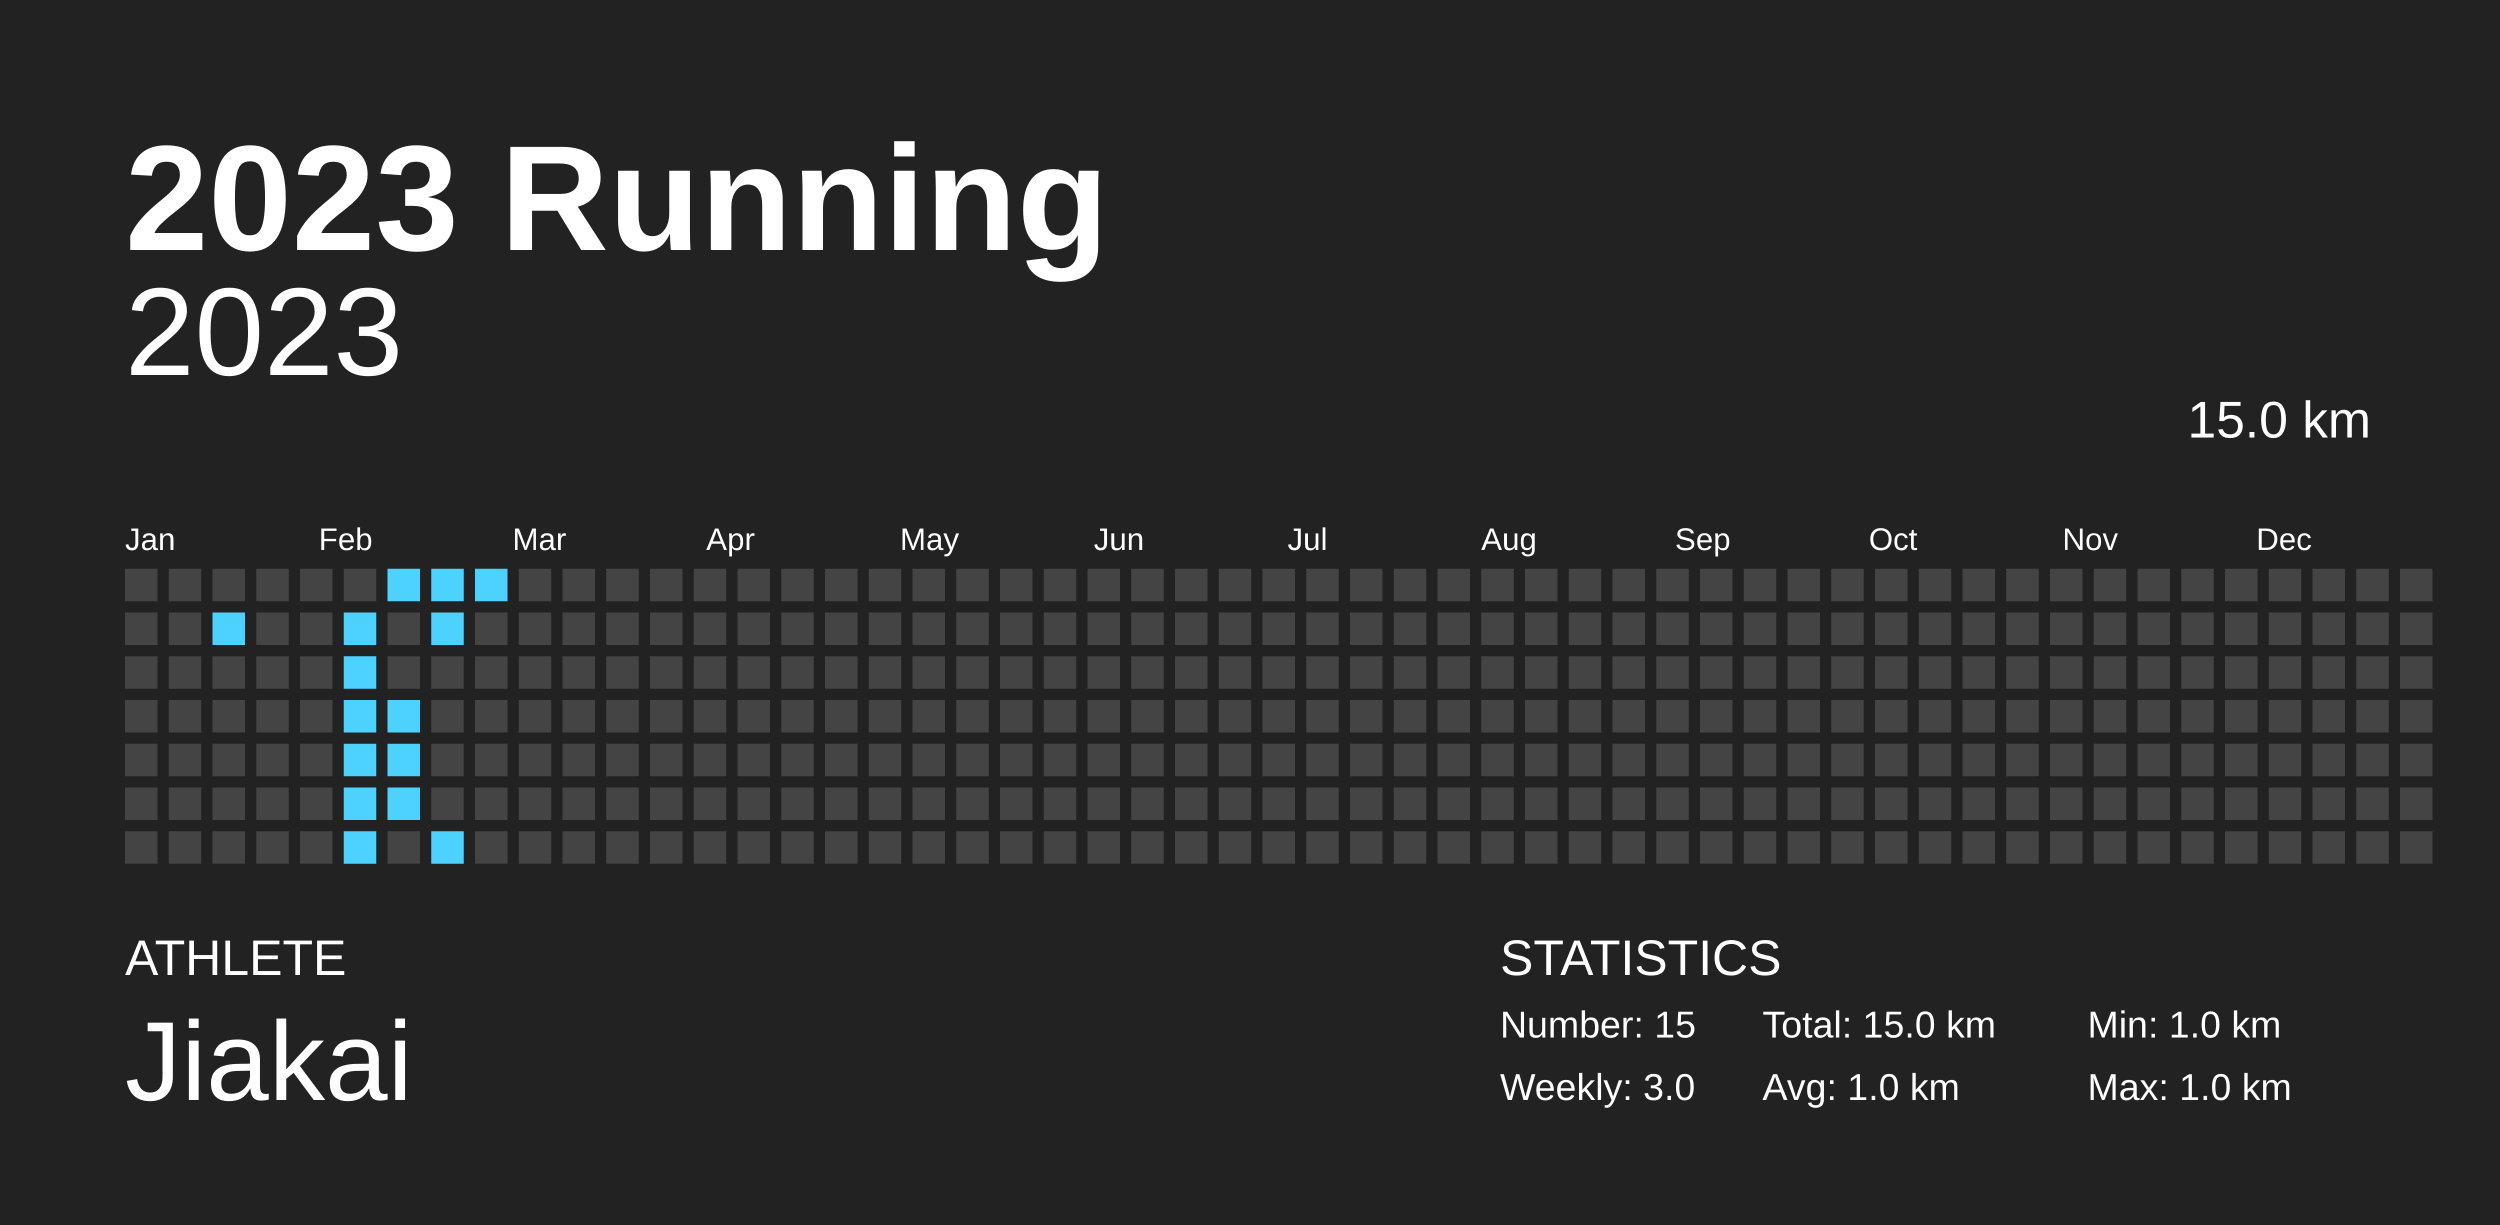
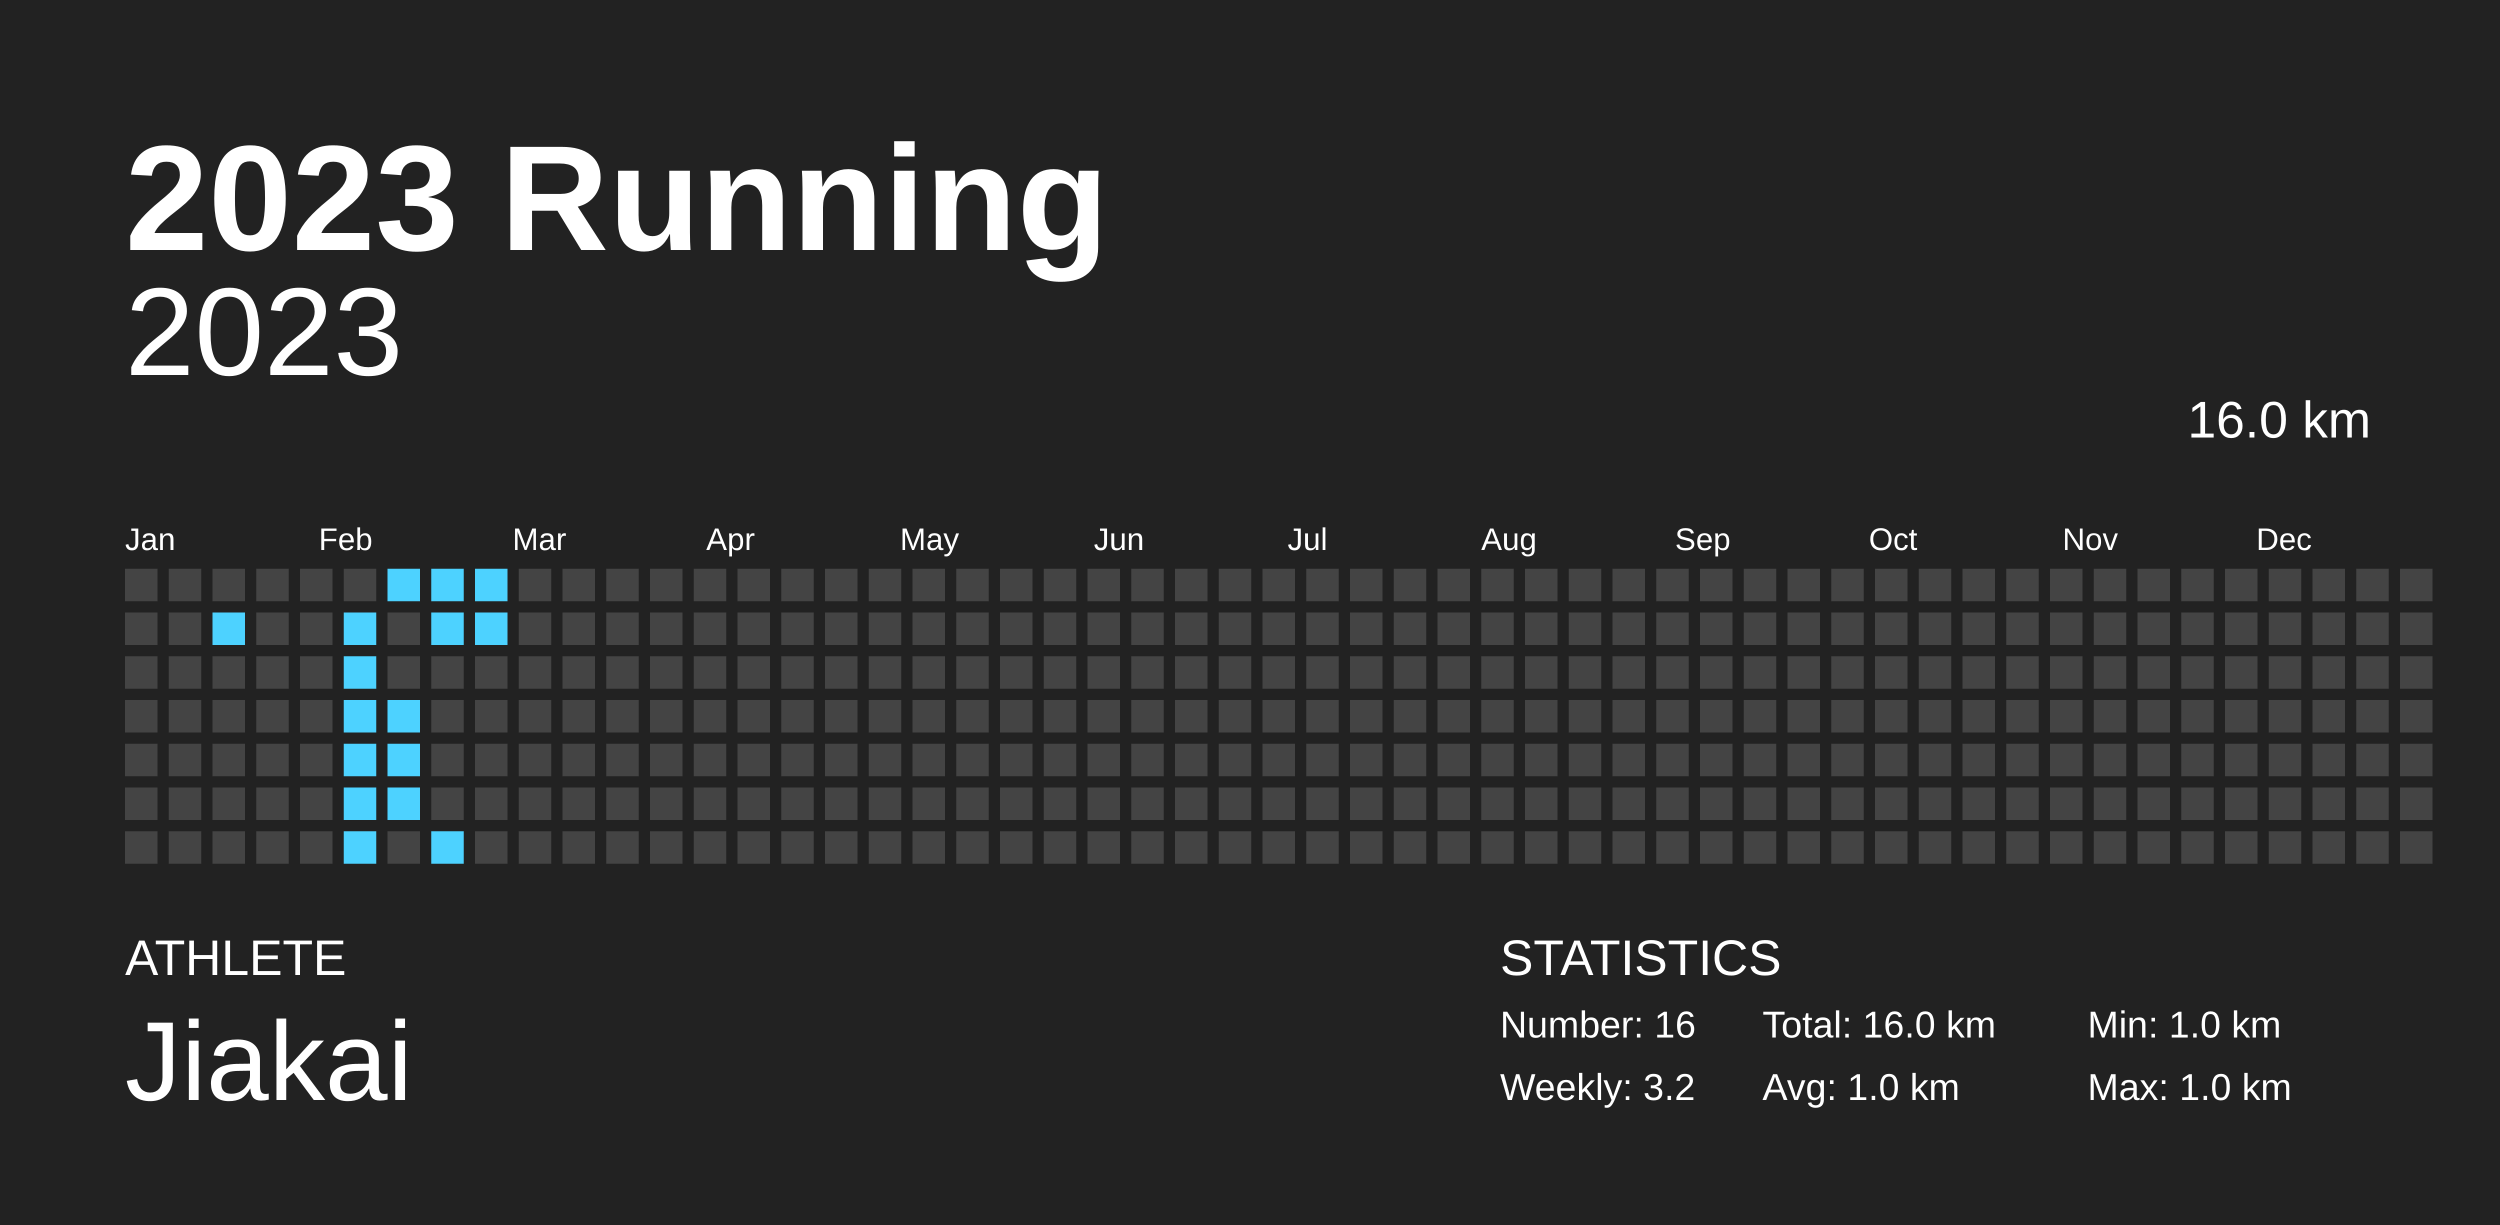
<svg xmlns="http://www.w3.org/2000/svg" baseProfile="full" height="98mm" version="1.1" viewBox="0,0,200,98" width="200mm">
  <defs />
  <rect fill="#222222" height="98" width="200" x="0" y="0" />
  <text fill="#FFFFFF" style="font-size:12px; font-family:Arial; font-weight:bold;" x="10" y="20">2023 Running</text>
  <text fill="#FFFFFF" style="font-size:4px; font-family:Arial" x="10" y="78">ATHLETE</text>
  <text fill="#FFFFFF" style="font-size:9px; font-family:Arial" x="10" y="88">Jiakai</text>
  <text fill="#FFFFFF" style="font-size:4px; font-family:Arial" x="120" y="78">STATISTICS</text>
-   <text fill="#FFFFFF" style="font-size:3px; font-family:Arial" x="120" y="83">Number: 15</text>
-   <text fill="#FFFFFF" style="font-size:3px; font-family:Arial" x="120" y="88">Weekly: 3.0</text>
-   <text fill="#FFFFFF" style="font-size:3px; font-family:Arial" x="141" y="83">Total: 15.0 km</text>
+   <text fill="#FFFFFF" style="font-size:3px; font-family:Arial" x="120" y="83">Number: 16</text>
+   <text fill="#FFFFFF" style="font-size:3px; font-family:Arial" x="120" y="88">Weekly: 3.2</text>
+   <text fill="#FFFFFF" style="font-size:3px; font-family:Arial" x="141" y="83">Total: 16.0 km</text>
  <text fill="#FFFFFF" style="font-size:3px; font-family:Arial" x="141" y="88">Avg: 1.0 km</text>
  <text fill="#FFFFFF" style="font-size:3px; font-family:Arial" x="167" y="83">Min: 1.0 km</text>
  <text fill="#FFFFFF" style="font-size:3px; font-family:Arial" x="167" y="88">Max: 1.0 km</text>
  <text alignment-baseline="hanging" fill="#FFFFFF" style="font-size:10.0px; font-family:Arial;" x="10" y="30">2023</text>
-   <text alignment-baseline="hanging" fill="#FFFFFF" style="font-size:4.125px; font-family:Arial;" x="175" y="35">15.0 km</text>
+   <text alignment-baseline="hanging" fill="#FFFFFF" style="font-size:4.125px; font-family:Arial;" x="175" y="35">16.0 km</text>
  <text fill="#FFFFFF" style="font-size:2.5px; font-family:Arial" x="10.0" y="44">Jan</text>
  <text fill="#FFFFFF" style="font-size:2.5px; font-family:Arial" x="25.5" y="44">Feb</text>
  <text fill="#FFFFFF" style="font-size:2.5px; font-family:Arial" x="41.0" y="44">Mar</text>
  <text fill="#FFFFFF" style="font-size:2.5px; font-family:Arial" x="56.5" y="44">Apr</text>
  <text fill="#FFFFFF" style="font-size:2.5px; font-family:Arial" x="72.0" y="44">May</text>
  <text fill="#FFFFFF" style="font-size:2.5px; font-family:Arial" x="87.5" y="44">Jun</text>
  <text fill="#FFFFFF" style="font-size:2.5px; font-family:Arial" x="103.0" y="44">Jul</text>
  <text fill="#FFFFFF" style="font-size:2.5px; font-family:Arial" x="118.5" y="44">Aug</text>
  <text fill="#FFFFFF" style="font-size:2.5px; font-family:Arial" x="134.0" y="44">Sep</text>
  <text fill="#FFFFFF" style="font-size:2.5px; font-family:Arial" x="149.5" y="44">Oct</text>
  <text fill="#FFFFFF" style="font-size:2.5px; font-family:Arial" x="165.0" y="44">Nov</text>
  <text fill="#FFFFFF" style="font-size:2.5px; font-family:Arial" x="180.5" y="44">Dec</text>
  <rect fill="#444444" height="2.6" width="2.6" x="10.0" y="45.5" />
  <rect fill="#444444" height="2.6" width="2.6" x="10.0" y="49.0" />
  <rect fill="#444444" height="2.6" width="2.6" x="10.0" y="52.5" />
  <rect fill="#444444" height="2.6" width="2.6" x="10.0" y="56.0" />
  <rect fill="#444444" height="2.6" width="2.6" x="10.0" y="59.5" />
  <rect fill="#444444" height="2.6" width="2.6" x="10.0" y="63.0" />
  <rect fill="#444444" height="2.6" width="2.6" x="10.0" y="66.5" />
  <rect fill="#444444" height="2.6" width="2.6" x="13.5" y="45.5" />
  <rect fill="#444444" height="2.6" width="2.6" x="13.5" y="49.0" />
  <rect fill="#444444" height="2.6" width="2.6" x="13.5" y="52.5" />
  <rect fill="#444444" height="2.6" width="2.6" x="13.5" y="56.0" />
  <rect fill="#444444" height="2.6" width="2.6" x="13.5" y="59.5" />
  <rect fill="#444444" height="2.6" width="2.6" x="13.5" y="63.0" />
  <rect fill="#444444" height="2.6" width="2.6" x="13.5" y="66.5" />
  <rect fill="#444444" height="2.6" width="2.6" x="17.0" y="45.5" />
  <rect fill="#4DD2FF" height="2.6" width="2.6" x="17.0" y="49.0" />
  <rect fill="#444444" height="2.6" width="2.6" x="17.0" y="52.5" />
  <rect fill="#444444" height="2.6" width="2.6" x="17.0" y="56.0" />
  <rect fill="#444444" height="2.6" width="2.6" x="17.0" y="59.5" />
  <rect fill="#444444" height="2.6" width="2.6" x="17.0" y="63.0" />
  <rect fill="#444444" height="2.6" width="2.6" x="17.0" y="66.5" />
  <rect fill="#444444" height="2.6" width="2.6" x="20.5" y="45.5" />
  <rect fill="#444444" height="2.6" width="2.6" x="20.5" y="49.0" />
  <rect fill="#444444" height="2.6" width="2.6" x="20.5" y="52.5" />
  <rect fill="#444444" height="2.6" width="2.6" x="20.5" y="56.0" />
  <rect fill="#444444" height="2.6" width="2.6" x="20.5" y="59.5" />
  <rect fill="#444444" height="2.6" width="2.6" x="20.5" y="63.0" />
  <rect fill="#444444" height="2.6" width="2.6" x="20.5" y="66.5" />
  <rect fill="#444444" height="2.6" width="2.6" x="24.0" y="45.5" />
  <rect fill="#444444" height="2.6" width="2.6" x="24.0" y="49.0" />
  <rect fill="#444444" height="2.6" width="2.6" x="24.0" y="52.5" />
  <rect fill="#444444" height="2.6" width="2.6" x="24.0" y="56.0" />
  <rect fill="#444444" height="2.6" width="2.6" x="24.0" y="59.5" />
  <rect fill="#444444" height="2.6" width="2.6" x="24.0" y="63.0" />
  <rect fill="#444444" height="2.6" width="2.6" x="24.0" y="66.5" />
  <rect fill="#444444" height="2.6" width="2.6" x="27.5" y="45.5" />
  <rect fill="#4DD2FF" height="2.6" width="2.6" x="27.5" y="49.0" />
  <rect fill="#4DD2FF" height="2.6" width="2.6" x="27.5" y="52.5" />
  <rect fill="#4DD2FF" height="2.6" width="2.6" x="27.5" y="56.0" />
  <rect fill="#4DD2FF" height="2.6" width="2.6" x="27.5" y="59.5" />
  <rect fill="#4DD2FF" height="2.6" width="2.6" x="27.5" y="63.0" />
  <rect fill="#4DD2FF" height="2.6" width="2.6" x="27.5" y="66.5" />
  <rect fill="#4DD2FF" height="2.6" width="2.6" x="31.0" y="45.5" />
  <rect fill="#444444" height="2.6" width="2.6" x="31.0" y="49.0" />
  <rect fill="#444444" height="2.6" width="2.6" x="31.0" y="52.5" />
  <rect fill="#4DD2FF" height="2.6" width="2.6" x="31.0" y="56.0" />
  <rect fill="#4DD2FF" height="2.6" width="2.6" x="31.0" y="59.5" />
  <rect fill="#4DD2FF" height="2.6" width="2.6" x="31.0" y="63.0" />
  <rect fill="#444444" height="2.6" width="2.6" x="31.0" y="66.5" />
  <rect fill="#4DD2FF" height="2.6" width="2.6" x="34.5" y="45.5" />
  <rect fill="#4DD2FF" height="2.6" width="2.6" x="34.5" y="49.0" />
  <rect fill="#444444" height="2.6" width="2.6" x="34.5" y="52.5" />
  <rect fill="#444444" height="2.6" width="2.6" x="34.5" y="56.0" />
  <rect fill="#444444" height="2.6" width="2.6" x="34.5" y="59.5" />
  <rect fill="#444444" height="2.6" width="2.6" x="34.5" y="63.0" />
  <rect fill="#4DD2FF" height="2.6" width="2.6" x="34.5" y="66.5" />
  <rect fill="#4DD2FF" height="2.6" width="2.6" x="38.0" y="45.5" />
-   <rect fill="#444444" height="2.6" width="2.6" x="38.0" y="49.0" />
+   <rect fill="#4DD2FF" height="2.6" width="2.6" x="38.0" y="49.0" />
  <rect fill="#444444" height="2.6" width="2.6" x="38.0" y="52.5" />
  <rect fill="#444444" height="2.6" width="2.6" x="38.0" y="56.0" />
  <rect fill="#444444" height="2.6" width="2.6" x="38.0" y="59.5" />
  <rect fill="#444444" height="2.6" width="2.6" x="38.0" y="63.0" />
  <rect fill="#444444" height="2.6" width="2.6" x="38.0" y="66.5" />
  <rect fill="#444444" height="2.6" width="2.6" x="41.5" y="45.5" />
  <rect fill="#444444" height="2.6" width="2.6" x="41.5" y="49.0" />
  <rect fill="#444444" height="2.6" width="2.6" x="41.5" y="52.5" />
  <rect fill="#444444" height="2.6" width="2.6" x="41.5" y="56.0" />
  <rect fill="#444444" height="2.6" width="2.6" x="41.5" y="59.5" />
  <rect fill="#444444" height="2.6" width="2.6" x="41.5" y="63.0" />
  <rect fill="#444444" height="2.6" width="2.6" x="41.5" y="66.5" />
  <rect fill="#444444" height="2.6" width="2.6" x="45.0" y="45.5" />
  <rect fill="#444444" height="2.6" width="2.6" x="45.0" y="49.0" />
  <rect fill="#444444" height="2.6" width="2.6" x="45.0" y="52.5" />
  <rect fill="#444444" height="2.6" width="2.6" x="45.0" y="56.0" />
  <rect fill="#444444" height="2.6" width="2.6" x="45.0" y="59.5" />
  <rect fill="#444444" height="2.6" width="2.6" x="45.0" y="63.0" />
  <rect fill="#444444" height="2.6" width="2.6" x="45.0" y="66.5" />
  <rect fill="#444444" height="2.6" width="2.6" x="48.5" y="45.5" />
  <rect fill="#444444" height="2.6" width="2.6" x="48.5" y="49.0" />
  <rect fill="#444444" height="2.6" width="2.6" x="48.5" y="52.5" />
  <rect fill="#444444" height="2.6" width="2.6" x="48.5" y="56.0" />
  <rect fill="#444444" height="2.6" width="2.6" x="48.5" y="59.5" />
  <rect fill="#444444" height="2.6" width="2.6" x="48.5" y="63.0" />
  <rect fill="#444444" height="2.6" width="2.6" x="48.5" y="66.5" />
  <rect fill="#444444" height="2.6" width="2.6" x="52.0" y="45.5" />
  <rect fill="#444444" height="2.6" width="2.6" x="52.0" y="49.0" />
  <rect fill="#444444" height="2.6" width="2.6" x="52.0" y="52.5" />
  <rect fill="#444444" height="2.6" width="2.6" x="52.0" y="56.0" />
  <rect fill="#444444" height="2.6" width="2.6" x="52.0" y="59.5" />
  <rect fill="#444444" height="2.6" width="2.6" x="52.0" y="63.0" />
  <rect fill="#444444" height="2.6" width="2.6" x="52.0" y="66.5" />
  <rect fill="#444444" height="2.6" width="2.6" x="55.5" y="45.5" />
  <rect fill="#444444" height="2.6" width="2.6" x="55.5" y="49.0" />
  <rect fill="#444444" height="2.6" width="2.6" x="55.5" y="52.5" />
  <rect fill="#444444" height="2.6" width="2.6" x="55.5" y="56.0" />
  <rect fill="#444444" height="2.6" width="2.6" x="55.5" y="59.5" />
  <rect fill="#444444" height="2.6" width="2.6" x="55.5" y="63.0" />
  <rect fill="#444444" height="2.6" width="2.6" x="55.5" y="66.5" />
  <rect fill="#444444" height="2.6" width="2.6" x="59.0" y="45.5" />
  <rect fill="#444444" height="2.6" width="2.6" x="59.0" y="49.0" />
  <rect fill="#444444" height="2.6" width="2.6" x="59.0" y="52.5" />
  <rect fill="#444444" height="2.6" width="2.6" x="59.0" y="56.0" />
  <rect fill="#444444" height="2.6" width="2.6" x="59.0" y="59.5" />
  <rect fill="#444444" height="2.6" width="2.6" x="59.0" y="63.0" />
  <rect fill="#444444" height="2.6" width="2.6" x="59.0" y="66.5" />
  <rect fill="#444444" height="2.6" width="2.6" x="62.5" y="45.5" />
  <rect fill="#444444" height="2.6" width="2.6" x="62.5" y="49.0" />
  <rect fill="#444444" height="2.6" width="2.6" x="62.5" y="52.5" />
  <rect fill="#444444" height="2.6" width="2.6" x="62.5" y="56.0" />
  <rect fill="#444444" height="2.6" width="2.6" x="62.5" y="59.5" />
  <rect fill="#444444" height="2.6" width="2.6" x="62.5" y="63.0" />
  <rect fill="#444444" height="2.6" width="2.6" x="62.5" y="66.5" />
  <rect fill="#444444" height="2.6" width="2.6" x="66.0" y="45.5" />
  <rect fill="#444444" height="2.6" width="2.6" x="66.0" y="49.0" />
  <rect fill="#444444" height="2.6" width="2.6" x="66.0" y="52.5" />
  <rect fill="#444444" height="2.6" width="2.6" x="66.0" y="56.0" />
  <rect fill="#444444" height="2.6" width="2.6" x="66.0" y="59.5" />
  <rect fill="#444444" height="2.6" width="2.6" x="66.0" y="63.0" />
  <rect fill="#444444" height="2.6" width="2.6" x="66.0" y="66.5" />
  <rect fill="#444444" height="2.6" width="2.6" x="69.5" y="45.5" />
  <rect fill="#444444" height="2.6" width="2.6" x="69.5" y="49.0" />
  <rect fill="#444444" height="2.6" width="2.6" x="69.5" y="52.5" />
  <rect fill="#444444" height="2.6" width="2.6" x="69.5" y="56.0" />
  <rect fill="#444444" height="2.6" width="2.6" x="69.5" y="59.5" />
  <rect fill="#444444" height="2.6" width="2.6" x="69.5" y="63.0" />
  <rect fill="#444444" height="2.6" width="2.6" x="69.5" y="66.5" />
  <rect fill="#444444" height="2.6" width="2.6" x="73.0" y="45.5" />
  <rect fill="#444444" height="2.6" width="2.6" x="73.0" y="49.0" />
  <rect fill="#444444" height="2.6" width="2.6" x="73.0" y="52.5" />
  <rect fill="#444444" height="2.6" width="2.6" x="73.0" y="56.0" />
  <rect fill="#444444" height="2.6" width="2.6" x="73.0" y="59.5" />
  <rect fill="#444444" height="2.6" width="2.6" x="73.0" y="63.0" />
  <rect fill="#444444" height="2.6" width="2.6" x="73.0" y="66.5" />
  <rect fill="#444444" height="2.6" width="2.6" x="76.5" y="45.5" />
  <rect fill="#444444" height="2.6" width="2.6" x="76.5" y="49.0" />
  <rect fill="#444444" height="2.6" width="2.6" x="76.5" y="52.5" />
  <rect fill="#444444" height="2.6" width="2.6" x="76.5" y="56.0" />
  <rect fill="#444444" height="2.6" width="2.6" x="76.5" y="59.5" />
  <rect fill="#444444" height="2.6" width="2.6" x="76.5" y="63.0" />
  <rect fill="#444444" height="2.6" width="2.6" x="76.5" y="66.5" />
  <rect fill="#444444" height="2.6" width="2.6" x="80.0" y="45.5" />
  <rect fill="#444444" height="2.6" width="2.6" x="80.0" y="49.0" />
  <rect fill="#444444" height="2.6" width="2.6" x="80.0" y="52.5" />
  <rect fill="#444444" height="2.6" width="2.6" x="80.0" y="56.0" />
  <rect fill="#444444" height="2.6" width="2.6" x="80.0" y="59.5" />
  <rect fill="#444444" height="2.6" width="2.6" x="80.0" y="63.0" />
  <rect fill="#444444" height="2.6" width="2.6" x="80.0" y="66.5" />
  <rect fill="#444444" height="2.6" width="2.6" x="83.5" y="45.5" />
  <rect fill="#444444" height="2.6" width="2.6" x="83.5" y="49.0" />
  <rect fill="#444444" height="2.6" width="2.6" x="83.5" y="52.5" />
  <rect fill="#444444" height="2.6" width="2.6" x="83.5" y="56.0" />
  <rect fill="#444444" height="2.6" width="2.6" x="83.5" y="59.5" />
  <rect fill="#444444" height="2.6" width="2.6" x="83.5" y="63.0" />
  <rect fill="#444444" height="2.6" width="2.6" x="83.5" y="66.5" />
  <rect fill="#444444" height="2.6" width="2.6" x="87.0" y="45.5" />
  <rect fill="#444444" height="2.6" width="2.6" x="87.0" y="49.0" />
  <rect fill="#444444" height="2.6" width="2.6" x="87.0" y="52.5" />
  <rect fill="#444444" height="2.6" width="2.6" x="87.0" y="56.0" />
  <rect fill="#444444" height="2.6" width="2.6" x="87.0" y="59.5" />
  <rect fill="#444444" height="2.6" width="2.6" x="87.0" y="63.0" />
  <rect fill="#444444" height="2.6" width="2.6" x="87.0" y="66.5" />
  <rect fill="#444444" height="2.6" width="2.6" x="90.5" y="45.5" />
  <rect fill="#444444" height="2.6" width="2.6" x="90.5" y="49.0" />
  <rect fill="#444444" height="2.6" width="2.6" x="90.5" y="52.5" />
  <rect fill="#444444" height="2.6" width="2.6" x="90.5" y="56.0" />
  <rect fill="#444444" height="2.6" width="2.6" x="90.5" y="59.5" />
  <rect fill="#444444" height="2.6" width="2.6" x="90.5" y="63.0" />
  <rect fill="#444444" height="2.6" width="2.6" x="90.5" y="66.5" />
  <rect fill="#444444" height="2.6" width="2.6" x="94.0" y="45.5" />
  <rect fill="#444444" height="2.6" width="2.6" x="94.0" y="49.0" />
  <rect fill="#444444" height="2.6" width="2.6" x="94.0" y="52.5" />
  <rect fill="#444444" height="2.6" width="2.6" x="94.0" y="56.0" />
  <rect fill="#444444" height="2.6" width="2.6" x="94.0" y="59.5" />
  <rect fill="#444444" height="2.6" width="2.6" x="94.0" y="63.0" />
  <rect fill="#444444" height="2.6" width="2.6" x="94.0" y="66.5" />
  <rect fill="#444444" height="2.6" width="2.6" x="97.5" y="45.5" />
  <rect fill="#444444" height="2.6" width="2.6" x="97.5" y="49.0" />
  <rect fill="#444444" height="2.6" width="2.6" x="97.5" y="52.5" />
  <rect fill="#444444" height="2.6" width="2.6" x="97.5" y="56.0" />
  <rect fill="#444444" height="2.6" width="2.6" x="97.5" y="59.5" />
  <rect fill="#444444" height="2.6" width="2.6" x="97.5" y="63.0" />
  <rect fill="#444444" height="2.6" width="2.6" x="97.5" y="66.5" />
  <rect fill="#444444" height="2.6" width="2.6" x="101.0" y="45.5" />
  <rect fill="#444444" height="2.6" width="2.6" x="101.0" y="49.0" />
  <rect fill="#444444" height="2.6" width="2.6" x="101.0" y="52.5" />
  <rect fill="#444444" height="2.6" width="2.6" x="101.0" y="56.0" />
  <rect fill="#444444" height="2.6" width="2.6" x="101.0" y="59.5" />
  <rect fill="#444444" height="2.6" width="2.6" x="101.0" y="63.0" />
  <rect fill="#444444" height="2.6" width="2.6" x="101.0" y="66.5" />
  <rect fill="#444444" height="2.6" width="2.6" x="104.5" y="45.5" />
  <rect fill="#444444" height="2.6" width="2.6" x="104.5" y="49.0" />
  <rect fill="#444444" height="2.6" width="2.6" x="104.5" y="52.5" />
  <rect fill="#444444" height="2.6" width="2.6" x="104.5" y="56.0" />
  <rect fill="#444444" height="2.6" width="2.6" x="104.5" y="59.5" />
  <rect fill="#444444" height="2.6" width="2.6" x="104.5" y="63.0" />
  <rect fill="#444444" height="2.6" width="2.6" x="104.5" y="66.5" />
  <rect fill="#444444" height="2.6" width="2.6" x="108.0" y="45.5" />
  <rect fill="#444444" height="2.6" width="2.6" x="108.0" y="49.0" />
  <rect fill="#444444" height="2.6" width="2.6" x="108.0" y="52.5" />
  <rect fill="#444444" height="2.6" width="2.6" x="108.0" y="56.0" />
  <rect fill="#444444" height="2.6" width="2.6" x="108.0" y="59.5" />
  <rect fill="#444444" height="2.6" width="2.6" x="108.0" y="63.0" />
  <rect fill="#444444" height="2.6" width="2.6" x="108.0" y="66.5" />
  <rect fill="#444444" height="2.6" width="2.6" x="111.5" y="45.5" />
  <rect fill="#444444" height="2.6" width="2.6" x="111.5" y="49.0" />
  <rect fill="#444444" height="2.6" width="2.6" x="111.5" y="52.5" />
  <rect fill="#444444" height="2.6" width="2.6" x="111.5" y="56.0" />
  <rect fill="#444444" height="2.6" width="2.6" x="111.5" y="59.5" />
  <rect fill="#444444" height="2.6" width="2.6" x="111.5" y="63.0" />
  <rect fill="#444444" height="2.6" width="2.6" x="111.5" y="66.5" />
  <rect fill="#444444" height="2.6" width="2.6" x="115.0" y="45.5" />
  <rect fill="#444444" height="2.6" width="2.6" x="115.0" y="49.0" />
  <rect fill="#444444" height="2.6" width="2.6" x="115.0" y="52.5" />
  <rect fill="#444444" height="2.6" width="2.6" x="115.0" y="56.0" />
  <rect fill="#444444" height="2.6" width="2.6" x="115.0" y="59.5" />
  <rect fill="#444444" height="2.6" width="2.6" x="115.0" y="63.0" />
  <rect fill="#444444" height="2.6" width="2.6" x="115.0" y="66.5" />
  <rect fill="#444444" height="2.6" width="2.6" x="118.5" y="45.5" />
  <rect fill="#444444" height="2.6" width="2.6" x="118.5" y="49.0" />
  <rect fill="#444444" height="2.6" width="2.6" x="118.5" y="52.5" />
  <rect fill="#444444" height="2.6" width="2.6" x="118.5" y="56.0" />
  <rect fill="#444444" height="2.6" width="2.6" x="118.5" y="59.5" />
  <rect fill="#444444" height="2.6" width="2.6" x="118.5" y="63.0" />
  <rect fill="#444444" height="2.6" width="2.6" x="118.5" y="66.5" />
  <rect fill="#444444" height="2.6" width="2.6" x="122.0" y="45.5" />
  <rect fill="#444444" height="2.6" width="2.6" x="122.0" y="49.0" />
  <rect fill="#444444" height="2.6" width="2.6" x="122.0" y="52.5" />
  <rect fill="#444444" height="2.6" width="2.6" x="122.0" y="56.0" />
  <rect fill="#444444" height="2.6" width="2.6" x="122.0" y="59.5" />
  <rect fill="#444444" height="2.6" width="2.6" x="122.0" y="63.0" />
  <rect fill="#444444" height="2.6" width="2.6" x="122.0" y="66.5" />
  <rect fill="#444444" height="2.6" width="2.6" x="125.5" y="45.5" />
  <rect fill="#444444" height="2.6" width="2.6" x="125.5" y="49.0" />
  <rect fill="#444444" height="2.6" width="2.6" x="125.5" y="52.5" />
  <rect fill="#444444" height="2.6" width="2.6" x="125.5" y="56.0" />
  <rect fill="#444444" height="2.6" width="2.6" x="125.5" y="59.5" />
  <rect fill="#444444" height="2.6" width="2.6" x="125.5" y="63.0" />
  <rect fill="#444444" height="2.6" width="2.6" x="125.5" y="66.5" />
  <rect fill="#444444" height="2.6" width="2.6" x="129.0" y="45.5" />
  <rect fill="#444444" height="2.6" width="2.6" x="129.0" y="49.0" />
  <rect fill="#444444" height="2.6" width="2.6" x="129.0" y="52.5" />
  <rect fill="#444444" height="2.6" width="2.6" x="129.0" y="56.0" />
  <rect fill="#444444" height="2.6" width="2.6" x="129.0" y="59.5" />
  <rect fill="#444444" height="2.6" width="2.6" x="129.0" y="63.0" />
  <rect fill="#444444" height="2.6" width="2.6" x="129.0" y="66.5" />
  <rect fill="#444444" height="2.6" width="2.6" x="132.5" y="45.5" />
  <rect fill="#444444" height="2.6" width="2.6" x="132.5" y="49.0" />
  <rect fill="#444444" height="2.6" width="2.6" x="132.5" y="52.5" />
  <rect fill="#444444" height="2.6" width="2.6" x="132.5" y="56.0" />
  <rect fill="#444444" height="2.6" width="2.6" x="132.5" y="59.5" />
  <rect fill="#444444" height="2.6" width="2.6" x="132.5" y="63.0" />
  <rect fill="#444444" height="2.6" width="2.6" x="132.5" y="66.5" />
  <rect fill="#444444" height="2.6" width="2.6" x="136.0" y="45.5" />
  <rect fill="#444444" height="2.6" width="2.6" x="136.0" y="49.0" />
  <rect fill="#444444" height="2.6" width="2.6" x="136.0" y="52.5" />
  <rect fill="#444444" height="2.6" width="2.6" x="136.0" y="56.0" />
  <rect fill="#444444" height="2.6" width="2.6" x="136.0" y="59.5" />
  <rect fill="#444444" height="2.6" width="2.6" x="136.0" y="63.0" />
  <rect fill="#444444" height="2.6" width="2.6" x="136.0" y="66.5" />
  <rect fill="#444444" height="2.6" width="2.6" x="139.5" y="45.5" />
  <rect fill="#444444" height="2.6" width="2.6" x="139.5" y="49.0" />
  <rect fill="#444444" height="2.6" width="2.6" x="139.5" y="52.5" />
  <rect fill="#444444" height="2.6" width="2.6" x="139.5" y="56.0" />
  <rect fill="#444444" height="2.6" width="2.6" x="139.5" y="59.5" />
  <rect fill="#444444" height="2.6" width="2.6" x="139.5" y="63.0" />
  <rect fill="#444444" height="2.6" width="2.6" x="139.5" y="66.5" />
  <rect fill="#444444" height="2.6" width="2.6" x="143.0" y="45.5" />
  <rect fill="#444444" height="2.6" width="2.6" x="143.0" y="49.0" />
  <rect fill="#444444" height="2.6" width="2.6" x="143.0" y="52.5" />
  <rect fill="#444444" height="2.6" width="2.6" x="143.0" y="56.0" />
  <rect fill="#444444" height="2.6" width="2.6" x="143.0" y="59.5" />
  <rect fill="#444444" height="2.6" width="2.6" x="143.0" y="63.0" />
  <rect fill="#444444" height="2.6" width="2.6" x="143.0" y="66.5" />
  <rect fill="#444444" height="2.6" width="2.6" x="146.5" y="45.5" />
  <rect fill="#444444" height="2.6" width="2.6" x="146.5" y="49.0" />
  <rect fill="#444444" height="2.6" width="2.6" x="146.5" y="52.5" />
  <rect fill="#444444" height="2.6" width="2.6" x="146.5" y="56.0" />
  <rect fill="#444444" height="2.6" width="2.6" x="146.5" y="59.5" />
  <rect fill="#444444" height="2.6" width="2.6" x="146.5" y="63.0" />
  <rect fill="#444444" height="2.6" width="2.6" x="146.5" y="66.5" />
  <rect fill="#444444" height="2.6" width="2.6" x="150.0" y="45.5" />
  <rect fill="#444444" height="2.6" width="2.6" x="150.0" y="49.0" />
  <rect fill="#444444" height="2.6" width="2.6" x="150.0" y="52.5" />
  <rect fill="#444444" height="2.6" width="2.6" x="150.0" y="56.0" />
  <rect fill="#444444" height="2.6" width="2.6" x="150.0" y="59.5" />
  <rect fill="#444444" height="2.6" width="2.6" x="150.0" y="63.0" />
  <rect fill="#444444" height="2.6" width="2.6" x="150.0" y="66.5" />
  <rect fill="#444444" height="2.6" width="2.6" x="153.5" y="45.5" />
  <rect fill="#444444" height="2.6" width="2.6" x="153.5" y="49.0" />
  <rect fill="#444444" height="2.6" width="2.6" x="153.5" y="52.5" />
  <rect fill="#444444" height="2.6" width="2.6" x="153.5" y="56.0" />
  <rect fill="#444444" height="2.6" width="2.6" x="153.5" y="59.5" />
  <rect fill="#444444" height="2.6" width="2.6" x="153.5" y="63.0" />
  <rect fill="#444444" height="2.6" width="2.6" x="153.5" y="66.5" />
  <rect fill="#444444" height="2.6" width="2.6" x="157.0" y="45.5" />
  <rect fill="#444444" height="2.6" width="2.6" x="157.0" y="49.0" />
  <rect fill="#444444" height="2.6" width="2.6" x="157.0" y="52.5" />
  <rect fill="#444444" height="2.6" width="2.6" x="157.0" y="56.0" />
  <rect fill="#444444" height="2.6" width="2.6" x="157.0" y="59.5" />
  <rect fill="#444444" height="2.6" width="2.6" x="157.0" y="63.0" />
  <rect fill="#444444" height="2.6" width="2.6" x="157.0" y="66.5" />
  <rect fill="#444444" height="2.6" width="2.6" x="160.5" y="45.5" />
  <rect fill="#444444" height="2.6" width="2.6" x="160.5" y="49.0" />
  <rect fill="#444444" height="2.6" width="2.6" x="160.5" y="52.5" />
  <rect fill="#444444" height="2.6" width="2.6" x="160.5" y="56.0" />
  <rect fill="#444444" height="2.6" width="2.6" x="160.5" y="59.5" />
  <rect fill="#444444" height="2.6" width="2.6" x="160.5" y="63.0" />
  <rect fill="#444444" height="2.6" width="2.6" x="160.5" y="66.5" />
  <rect fill="#444444" height="2.6" width="2.6" x="164.0" y="45.5" />
  <rect fill="#444444" height="2.6" width="2.6" x="164.0" y="49.0" />
  <rect fill="#444444" height="2.6" width="2.6" x="164.0" y="52.5" />
  <rect fill="#444444" height="2.6" width="2.6" x="164.0" y="56.0" />
  <rect fill="#444444" height="2.6" width="2.6" x="164.0" y="59.5" />
  <rect fill="#444444" height="2.6" width="2.6" x="164.0" y="63.0" />
  <rect fill="#444444" height="2.6" width="2.6" x="164.0" y="66.5" />
  <rect fill="#444444" height="2.6" width="2.6" x="167.5" y="45.5" />
  <rect fill="#444444" height="2.6" width="2.6" x="167.5" y="49.0" />
  <rect fill="#444444" height="2.6" width="2.6" x="167.5" y="52.5" />
  <rect fill="#444444" height="2.6" width="2.6" x="167.5" y="56.0" />
  <rect fill="#444444" height="2.6" width="2.6" x="167.5" y="59.5" />
  <rect fill="#444444" height="2.6" width="2.6" x="167.5" y="63.0" />
  <rect fill="#444444" height="2.6" width="2.6" x="167.5" y="66.5" />
  <rect fill="#444444" height="2.6" width="2.6" x="171.0" y="45.5" />
  <rect fill="#444444" height="2.6" width="2.6" x="171.0" y="49.0" />
  <rect fill="#444444" height="2.6" width="2.6" x="171.0" y="52.5" />
  <rect fill="#444444" height="2.6" width="2.6" x="171.0" y="56.0" />
  <rect fill="#444444" height="2.6" width="2.6" x="171.0" y="59.5" />
  <rect fill="#444444" height="2.6" width="2.6" x="171.0" y="63.0" />
  <rect fill="#444444" height="2.6" width="2.6" x="171.0" y="66.5" />
  <rect fill="#444444" height="2.6" width="2.6" x="174.5" y="45.5" />
  <rect fill="#444444" height="2.6" width="2.6" x="174.5" y="49.0" />
  <rect fill="#444444" height="2.6" width="2.6" x="174.5" y="52.5" />
  <rect fill="#444444" height="2.6" width="2.6" x="174.5" y="56.0" />
  <rect fill="#444444" height="2.6" width="2.6" x="174.5" y="59.5" />
  <rect fill="#444444" height="2.6" width="2.6" x="174.5" y="63.0" />
  <rect fill="#444444" height="2.6" width="2.6" x="174.5" y="66.5" />
  <rect fill="#444444" height="2.6" width="2.6" x="178.0" y="45.5" />
  <rect fill="#444444" height="2.6" width="2.6" x="178.0" y="49.0" />
  <rect fill="#444444" height="2.6" width="2.6" x="178.0" y="52.5" />
  <rect fill="#444444" height="2.6" width="2.6" x="178.0" y="56.0" />
  <rect fill="#444444" height="2.6" width="2.6" x="178.0" y="59.5" />
  <rect fill="#444444" height="2.6" width="2.6" x="178.0" y="63.0" />
  <rect fill="#444444" height="2.6" width="2.6" x="178.0" y="66.5" />
  <rect fill="#444444" height="2.6" width="2.6" x="181.5" y="45.5" />
  <rect fill="#444444" height="2.6" width="2.6" x="181.5" y="49.0" />
  <rect fill="#444444" height="2.6" width="2.6" x="181.5" y="52.5" />
  <rect fill="#444444" height="2.6" width="2.6" x="181.5" y="56.0" />
  <rect fill="#444444" height="2.6" width="2.6" x="181.5" y="59.5" />
  <rect fill="#444444" height="2.6" width="2.6" x="181.5" y="63.0" />
  <rect fill="#444444" height="2.6" width="2.6" x="181.5" y="66.5" />
  <rect fill="#444444" height="2.6" width="2.6" x="185.0" y="45.5" />
  <rect fill="#444444" height="2.6" width="2.6" x="185.0" y="49.0" />
  <rect fill="#444444" height="2.6" width="2.6" x="185.0" y="52.5" />
  <rect fill="#444444" height="2.6" width="2.6" x="185.0" y="56.0" />
  <rect fill="#444444" height="2.6" width="2.6" x="185.0" y="59.5" />
  <rect fill="#444444" height="2.6" width="2.6" x="185.0" y="63.0" />
  <rect fill="#444444" height="2.6" width="2.6" x="185.0" y="66.5" />
  <rect fill="#444444" height="2.6" width="2.6" x="188.5" y="45.5" />
  <rect fill="#444444" height="2.6" width="2.6" x="188.5" y="49.0" />
  <rect fill="#444444" height="2.6" width="2.6" x="188.5" y="52.5" />
  <rect fill="#444444" height="2.6" width="2.6" x="188.5" y="56.0" />
  <rect fill="#444444" height="2.6" width="2.6" x="188.5" y="59.5" />
  <rect fill="#444444" height="2.6" width="2.6" x="188.5" y="63.0" />
  <rect fill="#444444" height="2.6" width="2.6" x="188.5" y="66.5" />
  <rect fill="#444444" height="2.6" width="2.6" x="192.0" y="45.5" />
  <rect fill="#444444" height="2.6" width="2.6" x="192.0" y="49.0" />
  <rect fill="#444444" height="2.6" width="2.6" x="192.0" y="52.5" />
  <rect fill="#444444" height="2.6" width="2.6" x="192.0" y="56.0" />
  <rect fill="#444444" height="2.6" width="2.6" x="192.0" y="59.5" />
  <rect fill="#444444" height="2.6" width="2.6" x="192.0" y="63.0" />
  <rect fill="#444444" height="2.6" width="2.6" x="192.0" y="66.5" />
</svg>
